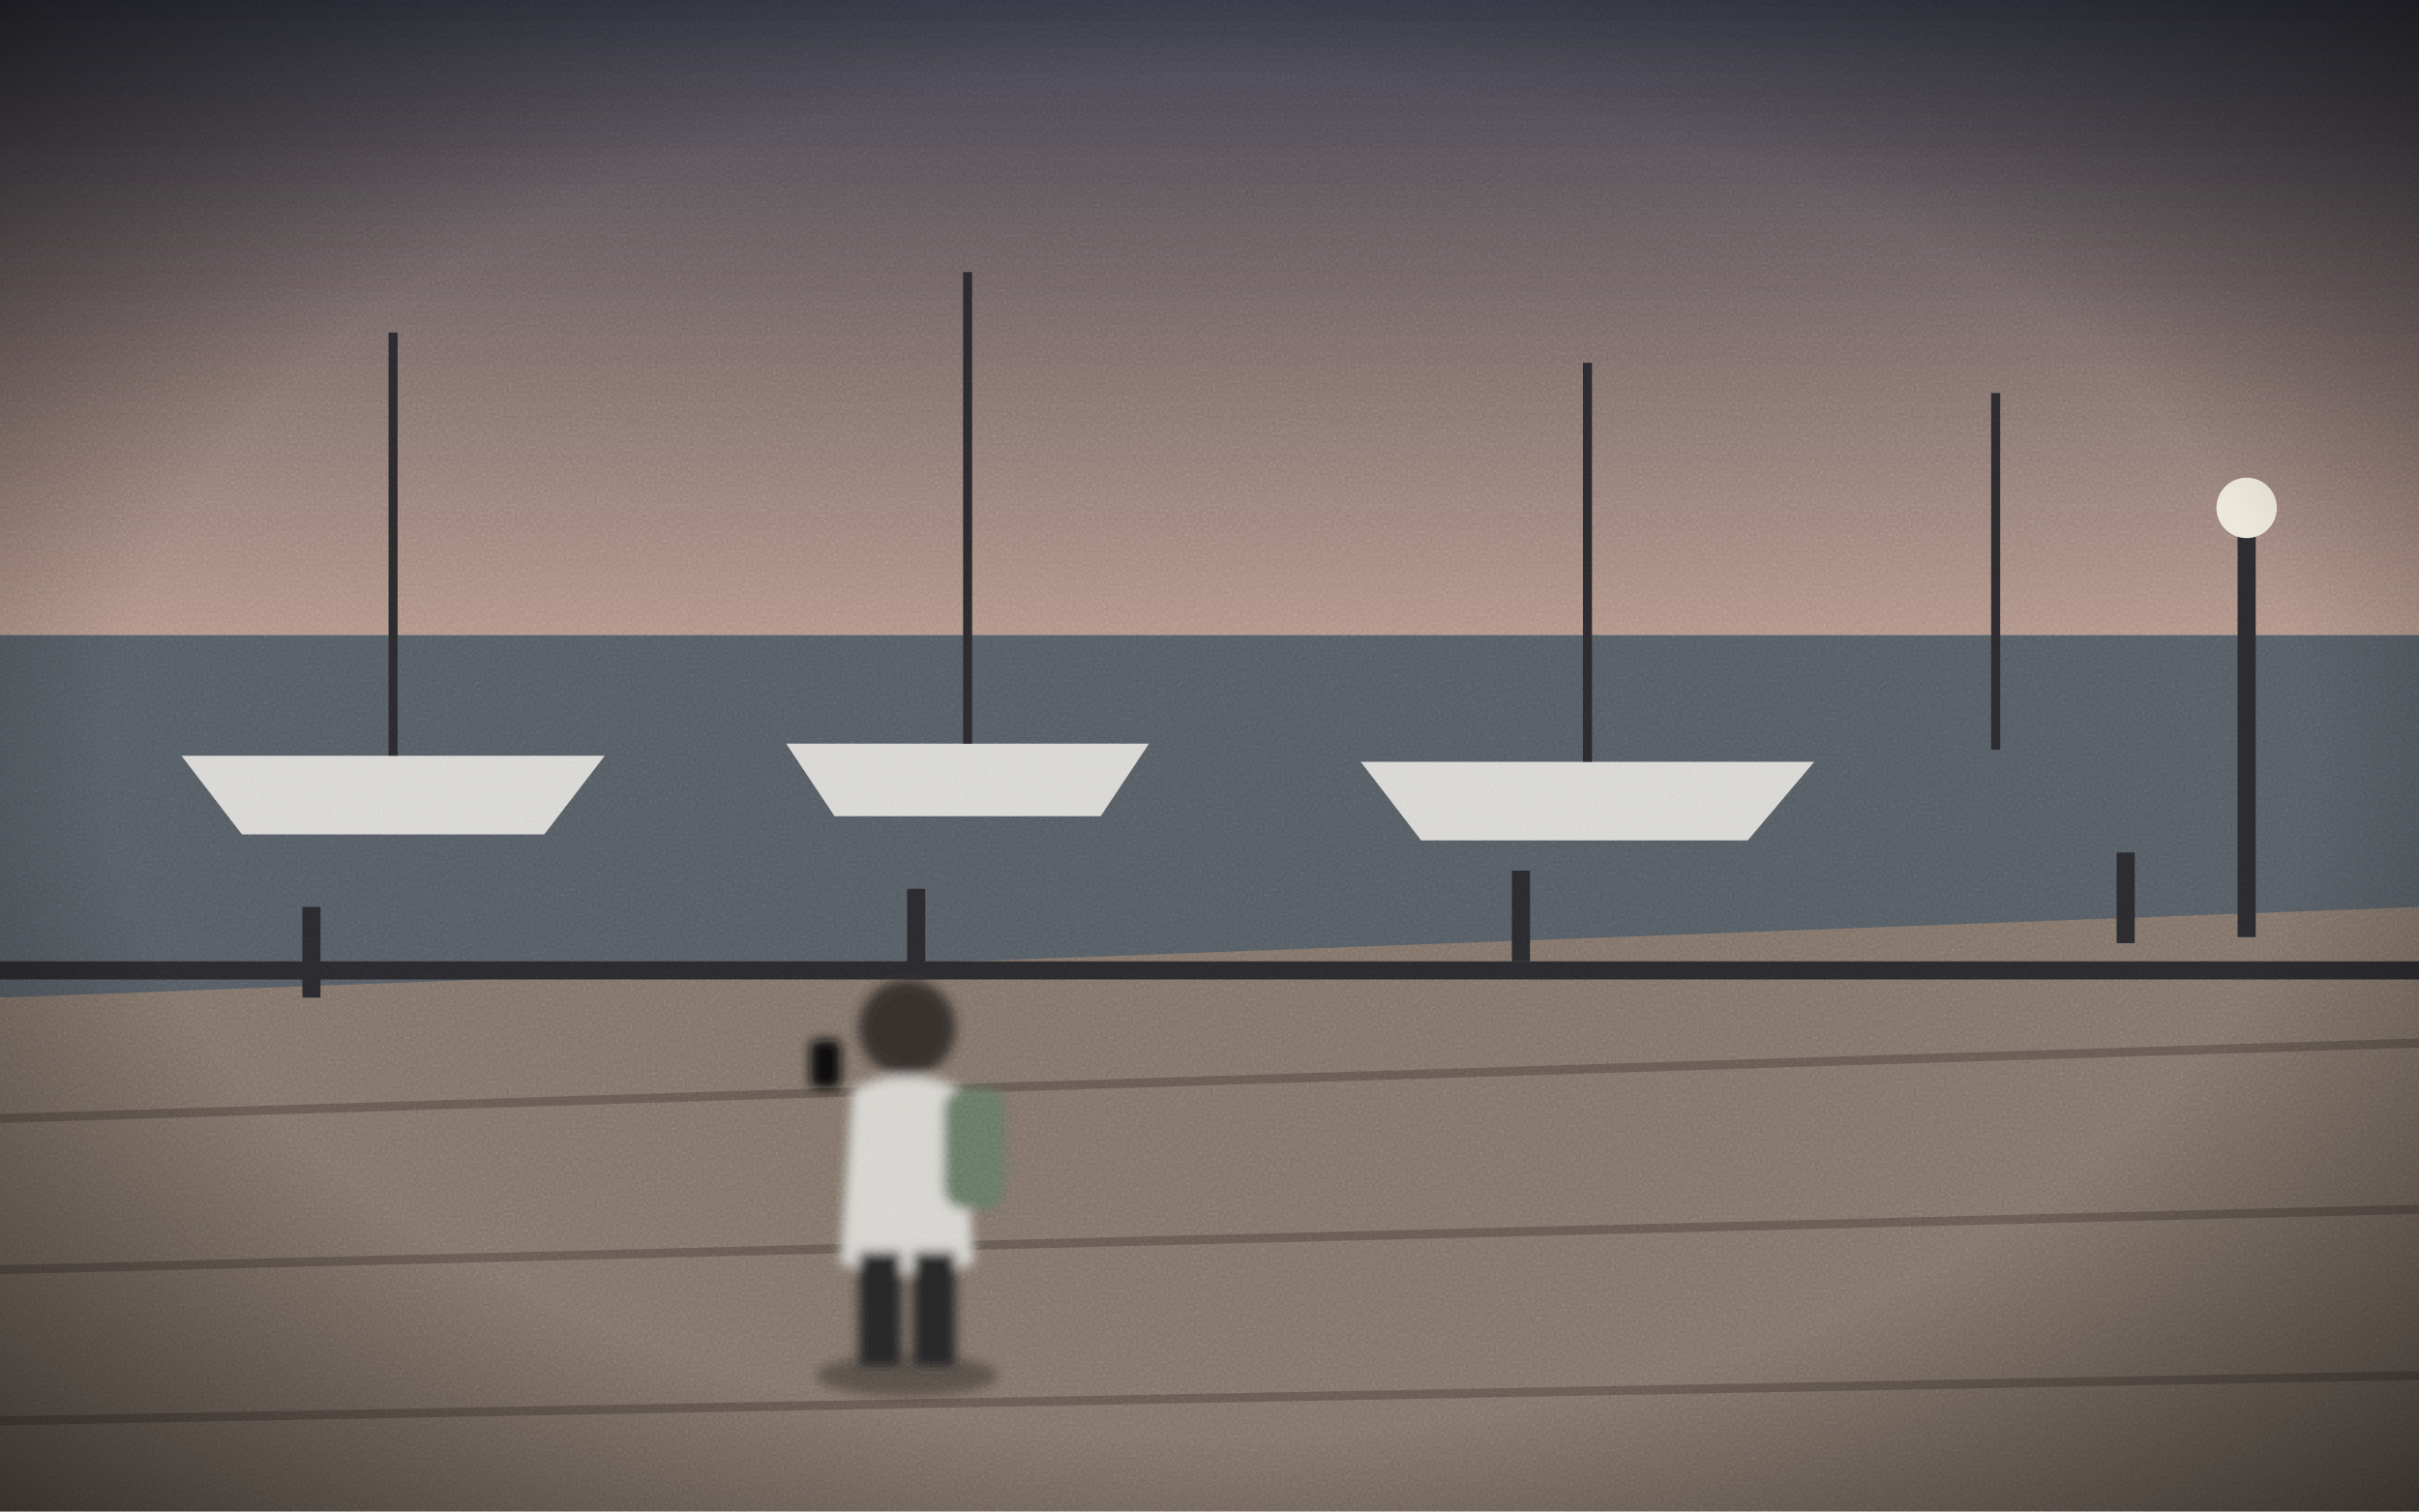
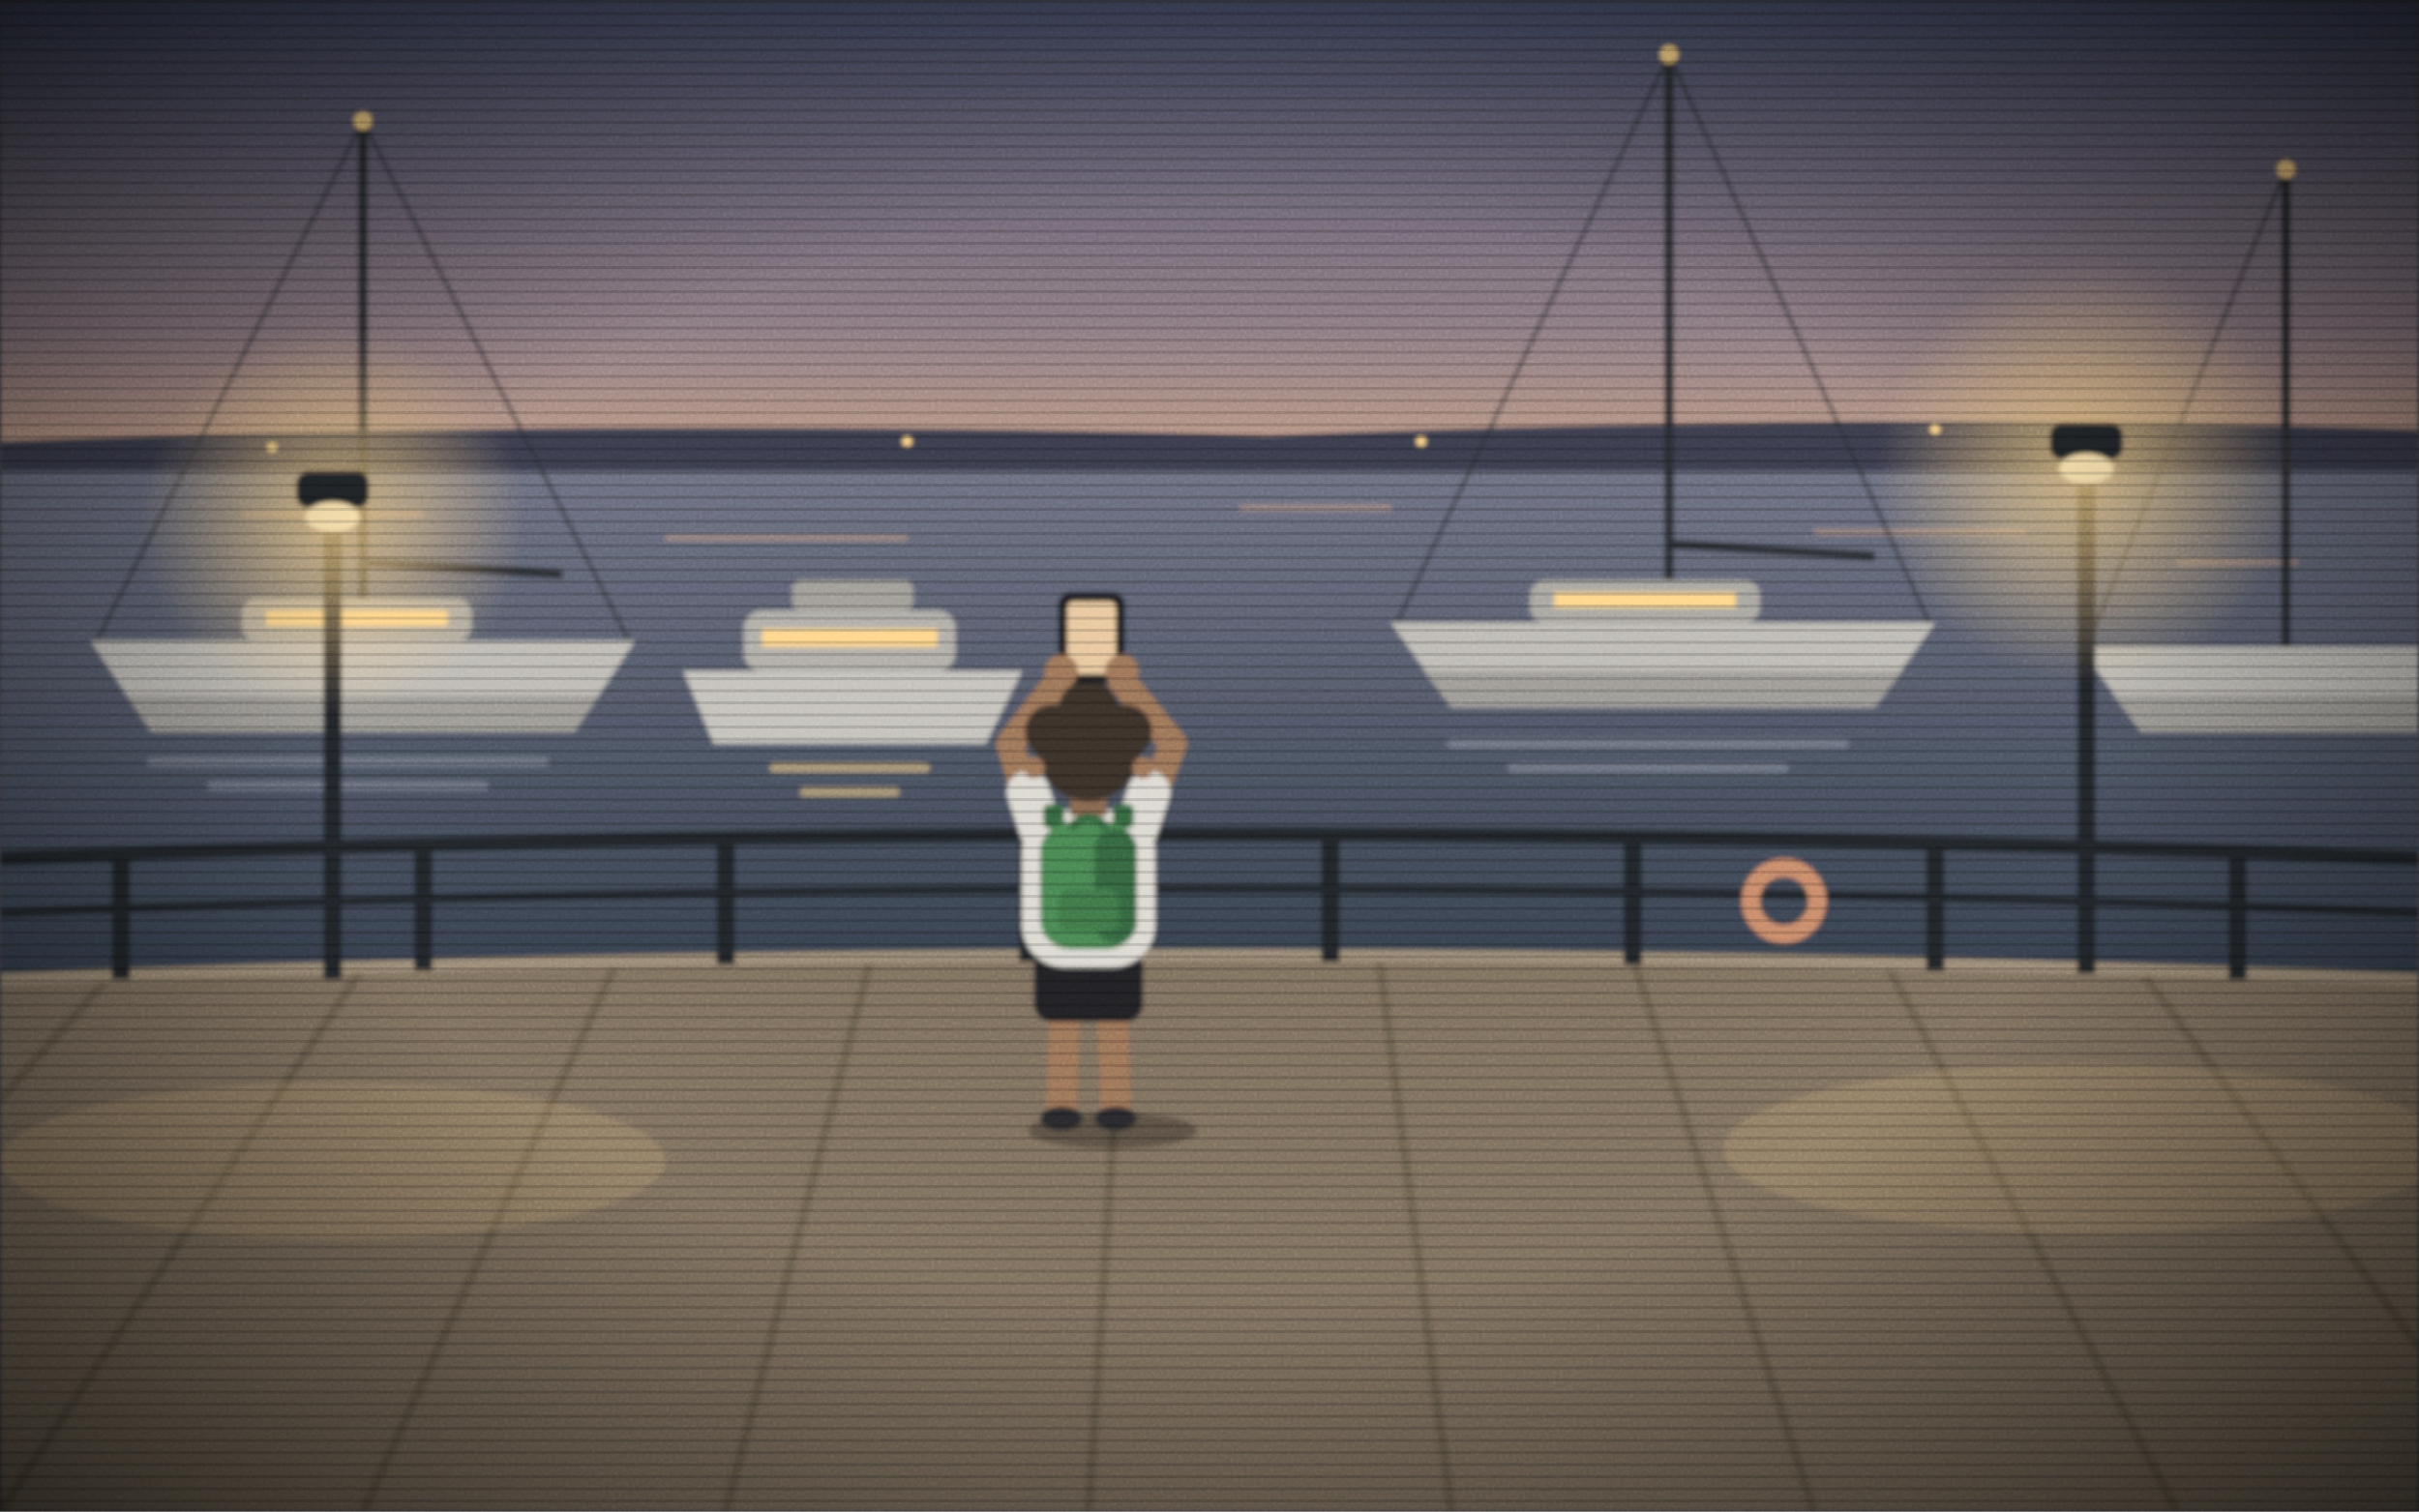
- <svg xmlns="http://www.w3.org/2000/svg" viewBox="0 0 800 500" role="img" aria-label="CCTV still of a marina boardwalk at dusk">
+ <svg xmlns="http://www.w3.org/2000/svg" viewBox="0 0 800 500" role="img" aria-label="CCTV still at dusk: a teenager with a green backpack holds up a phone by the marina boardwalk railing">
  <defs>
-     <filter id="mono">
-       <feColorMatrix type="saturate" values="0.45" />
+     <linearGradient id="sky" x1="0" y1="0" x2="0" y2="1">
+       <stop offset="0" stop-color="#454c66" />
+       <stop offset="0.7" stop-color="#8b7a82" />
+       <stop offset="1" stop-color="#c49d86" />
+     </linearGradient>
+     <linearGradient id="water" x1="0" y1="0" x2="0" y2="1">
+       <stop offset="0" stop-color="#6c6f80" />
+       <stop offset="1" stop-color="#343e4c" />
+     </linearGradient>
+     <radialGradient id="glow" cx="0.5" cy="0.5" r="0.5">
+       <stop offset="0" stop-color="#ffd58a" stop-opacity="0.75" />
+       <stop offset="1" stop-color="#ffd58a" stop-opacity="0" />
+     </radialGradient>
+     <pattern id="scanlines" width="4" height="4" patternUnits="userSpaceOnUse">
+       <rect width="4" height="1" fill="#000" opacity="0.14" />
+     </pattern>
+     <filter id="soft">
+       <feGaussianBlur stdDeviation="0.9" />
    </filter>
    <filter id="grain" x="0" y="0" width="100%" height="100%">
-       <feTurbulence type="fractalNoise" baseFrequency="1.1" numOctaves="2" seed="5" />
+       <feTurbulence type="fractalNoise" baseFrequency="0.9" numOctaves="2" seed="5" />
      <feColorMatrix type="saturate" values="0" />
    </filter>
-     <filter id="blur">
-       <feGaussianBlur stdDeviation="1.8" />
-     </filter>
-     <linearGradient id="sky" x1="0" y1="0" x2="0" y2="1">
-       <stop offset="0" stop-color="#3d3f5c" />
-       <stop offset="1" stop-color="#c98a6a" />
-     </linearGradient>
-     <radialGradient id="vig" cx="0.5" cy="0.5" r="0.75">
-       <stop offset="0.6" stop-color="#000" stop-opacity="0" />
+     <radialGradient id="vignette" cx="0.5" cy="0.5" r="0.72">
+       <stop offset="0.5" stop-color="#000" stop-opacity="0" />
      <stop offset="1" stop-color="#000" stop-opacity="0.7" />
    </radialGradient>
  </defs>
-   <g filter="url(#mono)">
-     <rect width="800" height="210" fill="url(#sky)" />
-     <rect y="210" width="800" height="120" fill="#4d5b6e" />
-     <g fill="#d9d6cf">
-       <path d="M60 250 h140 l-20 26 h-100z" />
-       <path d="M260 246 h120 l-16 24 h-88z" />
-       <path d="M450 252 h150 l-22 26 h-108z" />
+   <rect width="800" height="500" fill="#4a4a52" />
+   <g id="scene" filter="url(#soft)">
+     <rect width="800" height="156" fill="url(#sky)" />
+     <path d="M0 146Q200 138 420 144Q620 136 800 142V158H0Z" fill="#3a3c4e" />
+     <g fill="#ffd58a">
+       <circle cx="90" cy="148" r="1.6" />
+       <circle cx="300" cy="146" r="1.6" />
+       <circle cx="470" cy="146" r="1.6" />
+       <circle cx="640" cy="142" r="1.6" />
    </g>
-     <g stroke="#2a2c33" stroke-width="3">
-       <line x1="130" y1="250" x2="130" y2="110" />
-       <line x1="320" y1="246" x2="320" y2="90" />
-       <line x1="525" y1="252" x2="525" y2="120" />
-       <line x1="660" y1="248" x2="660" y2="130" />
+     <rect y="156" width="800" height="170" fill="url(#water)" />
+     <path d="M80 170h60M220 178h80M410 168h50M600 176h70M720 186h40" stroke="#b99582" stroke-width="2" opacity="0.6" />
+     <g id="boats">
+       <g stroke="#2b2d33" fill="none">
+         <path d="M120 40V212M552 18V206M756 56V214" stroke-width="3" />
+         <path d="M120 186L186 190M552 180L620 184" stroke-width="3" />
+         <path d="M120 40L32 212M120 40L208 212M552 18L462 206M552 18L638 206M756 56L690 214" stroke-width="1.2" opacity="0.7" />
+       </g>
+       <path d="M30 212h180l-20 30h-140z" fill="#bdbab4" />
+       <path d="M42 230H198L190 242H50Z" fill="#9d9a95" />
+       <rect x="80" y="198" width="76" height="14" rx="5" fill="#a9a6a0" />
+       <rect x="88" y="202" width="60" height="5" fill="#ffd58a" />
+       <path d="M226 222h112l-12 24h-90z" fill="#c4c1bb" />
+       <rect x="246" y="202" width="70" height="20" rx="6" fill="#b0ada7" />
+       <rect x="262" y="192" width="40" height="10" rx="3" fill="#a09d97" />
+       <rect x="252" y="208" width="58" height="6" fill="#ffd58a" />
+       <path d="M460 206h180l-20 28h-140z" fill="#bdbab4" />
+       <path d="M471 222H629L620 234H480Z" fill="#9d9a95" />
+       <rect x="506" y="192" width="76" height="14" rx="5" fill="#a9a6a0" />
+       <rect x="514" y="196" width="60" height="5" fill="#ffd58a" />
+       <path d="M688 214H800V242H708Z" fill="#bdbab4" />
+       <path d="M699 230H800V242H708Z" fill="#9d9a95" />
+       <g fill="#ffd58a">
+         <circle cx="120" cy="40" r="3" />
+         <circle cx="552" cy="18" r="3" />
+         <circle cx="756" cy="56" r="3" />
+       </g>
    </g>
-     <polygon points="0,330 800,300 800,500 0,500" fill="#8a6f55" />
-     <g stroke="#6f5845" stroke-width="3">
-       <line x1="0" y1="370" x2="800" y2="345" />
-       <line x1="0" y1="420" x2="800" y2="400" />
-       <line x1="0" y1="470" x2="800" y2="455" />
+     <g stroke-width="3" stroke-linecap="round" opacity="0.5">
+       <path d="M50 252h130M70 260h90M480 246h130M500 254h90" stroke="#8d93a0" />
+       <path d="M256 254h50M266 262h30" stroke="#ffd58a" />
    </g>
-     <g fill="#2a2c33">
-       <rect x="0" y="318" width="800" height="6" />
-       <rect x="100" y="300" width="6" height="30" />
-       <rect x="300" y="294" width="6" height="30" />
-       <rect x="500" y="288" width="6" height="30" />
-       <rect x="700" y="282" width="6" height="30" />
+     <path d="M0 324Q400 308 800 324V500H0Z" fill="#7e705f" />
+     <path d="M36 323L-120 500M120 320L0 500M204 318L120 500M288 317L240 500M372 316L360 500M456 316L480 500M540 317L600 500M624 319L720 500M708 321L840 500" stroke="#6c604f" stroke-width="3" />
+     <path d="M0 324Q400 308 800 324" stroke="#9a8a76" stroke-width="4" fill="none" />
+     <g fill="#ffd58a" opacity="0.16">
+       <ellipse cx="690" cy="380" rx="120" ry="28" />
+       <ellipse cx="110" cy="384" rx="110" ry="26" />
    </g>
-     <rect x="740" y="170" width="6" height="140" fill="#2a2c33" />
-     <circle cx="743" cy="168" r="10" fill="#f1e6c6" />
-     <g filter="url(#blur)">
-       <ellipse cx="300" cy="455" rx="30" ry="7" fill="#000" opacity="0.3" />
-       <circle cx="300" cy="340" r="16" fill="#3a2e28" />
-       <path d="M282 360 q18 -8 36 0 l4 58 q-22 6 -44 0z" fill="#d8d3c8" />
-       <rect x="312" y="360" width="20" height="40" rx="7" fill="#4f7d4c" />
-       <rect x="284" y="414" width="14" height="38" fill="#26262a" />
-       <rect x="302" y="414" width="14" height="38" fill="#26262a" />
-       <rect x="268" y="344" width="10" height="16" rx="2" fill="#111" />
+     <g id="railing">
+       <path d="M0 284Q400 268 800 284" stroke="#24262b" stroke-width="5" fill="none" />
+       <path d="M0 302Q400 286 800 302" stroke="#24262b" stroke-width="3" fill="none" />
+       <g fill="#24262b">
+         <rect x="37" y="280" width="6" height="44" />
+         <rect x="137" y="277" width="6" height="44" />
+         <rect x="237" y="275" width="6" height="44" />
+         <rect x="337" y="274" width="6" height="44" />
+         <rect x="437" y="274" width="6" height="44" />
+         <rect x="537" y="275" width="6" height="44" />
+         <rect x="637" y="277" width="6" height="44" />
+         <rect x="737" y="280" width="6" height="44" />
+       </g>
+       <circle cx="590" cy="298" r="11" fill="none" stroke="#c98a6a" stroke-width="6" />
+     </g>
+     <g id="lamps">
+       <rect x="687" y="150" width="6" height="172" fill="#24262b" />
+       <rect x="107" y="166" width="6" height="158" fill="#24262b" />
+       <circle cx="690" cy="156" r="70" fill="url(#glow)" />
+       <circle cx="110" cy="172" r="64" fill="url(#glow)" />
+       <rect x="678" y="140" width="24" height="12" rx="4" fill="#24262b" />
+       <rect x="98" y="156" width="24" height="12" rx="4" fill="#24262b" />
+       <ellipse cx="690" cy="155" rx="9" ry="5" fill="#ffe6b0" />
+       <ellipse cx="110" cy="171" rx="9" ry="5" fill="#ffe6b0" />
+     </g>
+     <g id="jamie">
+       <ellipse cx="368" cy="374" rx="28" ry="6" fill="#000" opacity="0.28" />
+       <g stroke="#9c7458" stroke-width="10" stroke-linecap="round">
+         <path d="M352 336l-1 32M368 336l1 32" />
+       </g>
+       <g fill="#2a2a2e">
+         <ellipse cx="351" cy="370" rx="7" ry="4" />
+         <ellipse cx="369" cy="370" rx="7" ry="4" />
+       </g>
+       <rect x="342" y="314" width="36" height="24" rx="6" fill="#212226" />
+       <g stroke="#9c7458" stroke-width="9" stroke-linecap="round" stroke-linejoin="round" fill="none">
+         <path d="M342 272L334 246L351 224" />
+         <path d="M378 272L388 246L370 224" />
+       </g>
+       <rect x="338" y="268" width="44" height="52" rx="14" fill="#dcd9d2" />
+       <g stroke="#dcd9d2" stroke-width="14" stroke-linecap="round">
+         <path d="M344 274l-4 -12M376 274l4 -12" />
+       </g>
+       <rect x="354" y="258" width="12" height="12" fill="#86664f" />
+       <g fill="#366640">
+         <rect x="345" y="266" width="7" height="8" rx="2" />
+         <rect x="368" y="266" width="7" height="8" rx="2" />
+       </g>
+       <rect x="344" y="272" width="32" height="42" rx="10" fill="#4a8653" />
+       <rect x="362" y="274" width="14" height="38" rx="7" fill="#366640" />
+       <rect x="350" y="294" width="20" height="14" rx="4" fill="#3f774a" />
+       <path d="M354 274q6 -7 12 0" stroke="#366640" stroke-width="3" fill="none" />
+       <g fill="#3a302b">
+         <circle cx="360" cy="248" r="17" />
+         <circle cx="348" cy="242" r="9" />
+         <circle cx="372" cy="242" r="9" />
+         <circle cx="360" cy="235" r="10" />
+       </g>
+       <g fill="#9c7458">
+         <circle cx="342" cy="254" r="3.5" />
+         <circle cx="378" cy="254" r="3.5" />
+       </g>
+       <rect x="350" y="196" width="22" height="30" rx="4" fill="#1c1e22" />
+       <rect x="353" y="199" width="16" height="24" rx="2" fill="#e8c79e" />
+       <g fill="#9c7458">
+         <circle cx="351" cy="222" r="5.5" />
+         <circle cx="371" cy="222" r="5.5" />
+       </g>
    </g>
  </g>
-   <rect width="800" height="500" fill="url(#vig)" />
-   <rect width="800" height="500" filter="url(#grain)" opacity="0.3" style="mix-blend-mode:overlay" />
+   <rect width="800" height="500" fill="url(#vignette)" />
+   <rect width="800" height="500" fill="url(#scanlines)" />
+   <rect width="800" height="500" filter="url(#grain)" opacity="0.26" style="mix-blend-mode:overlay" />
</svg>
